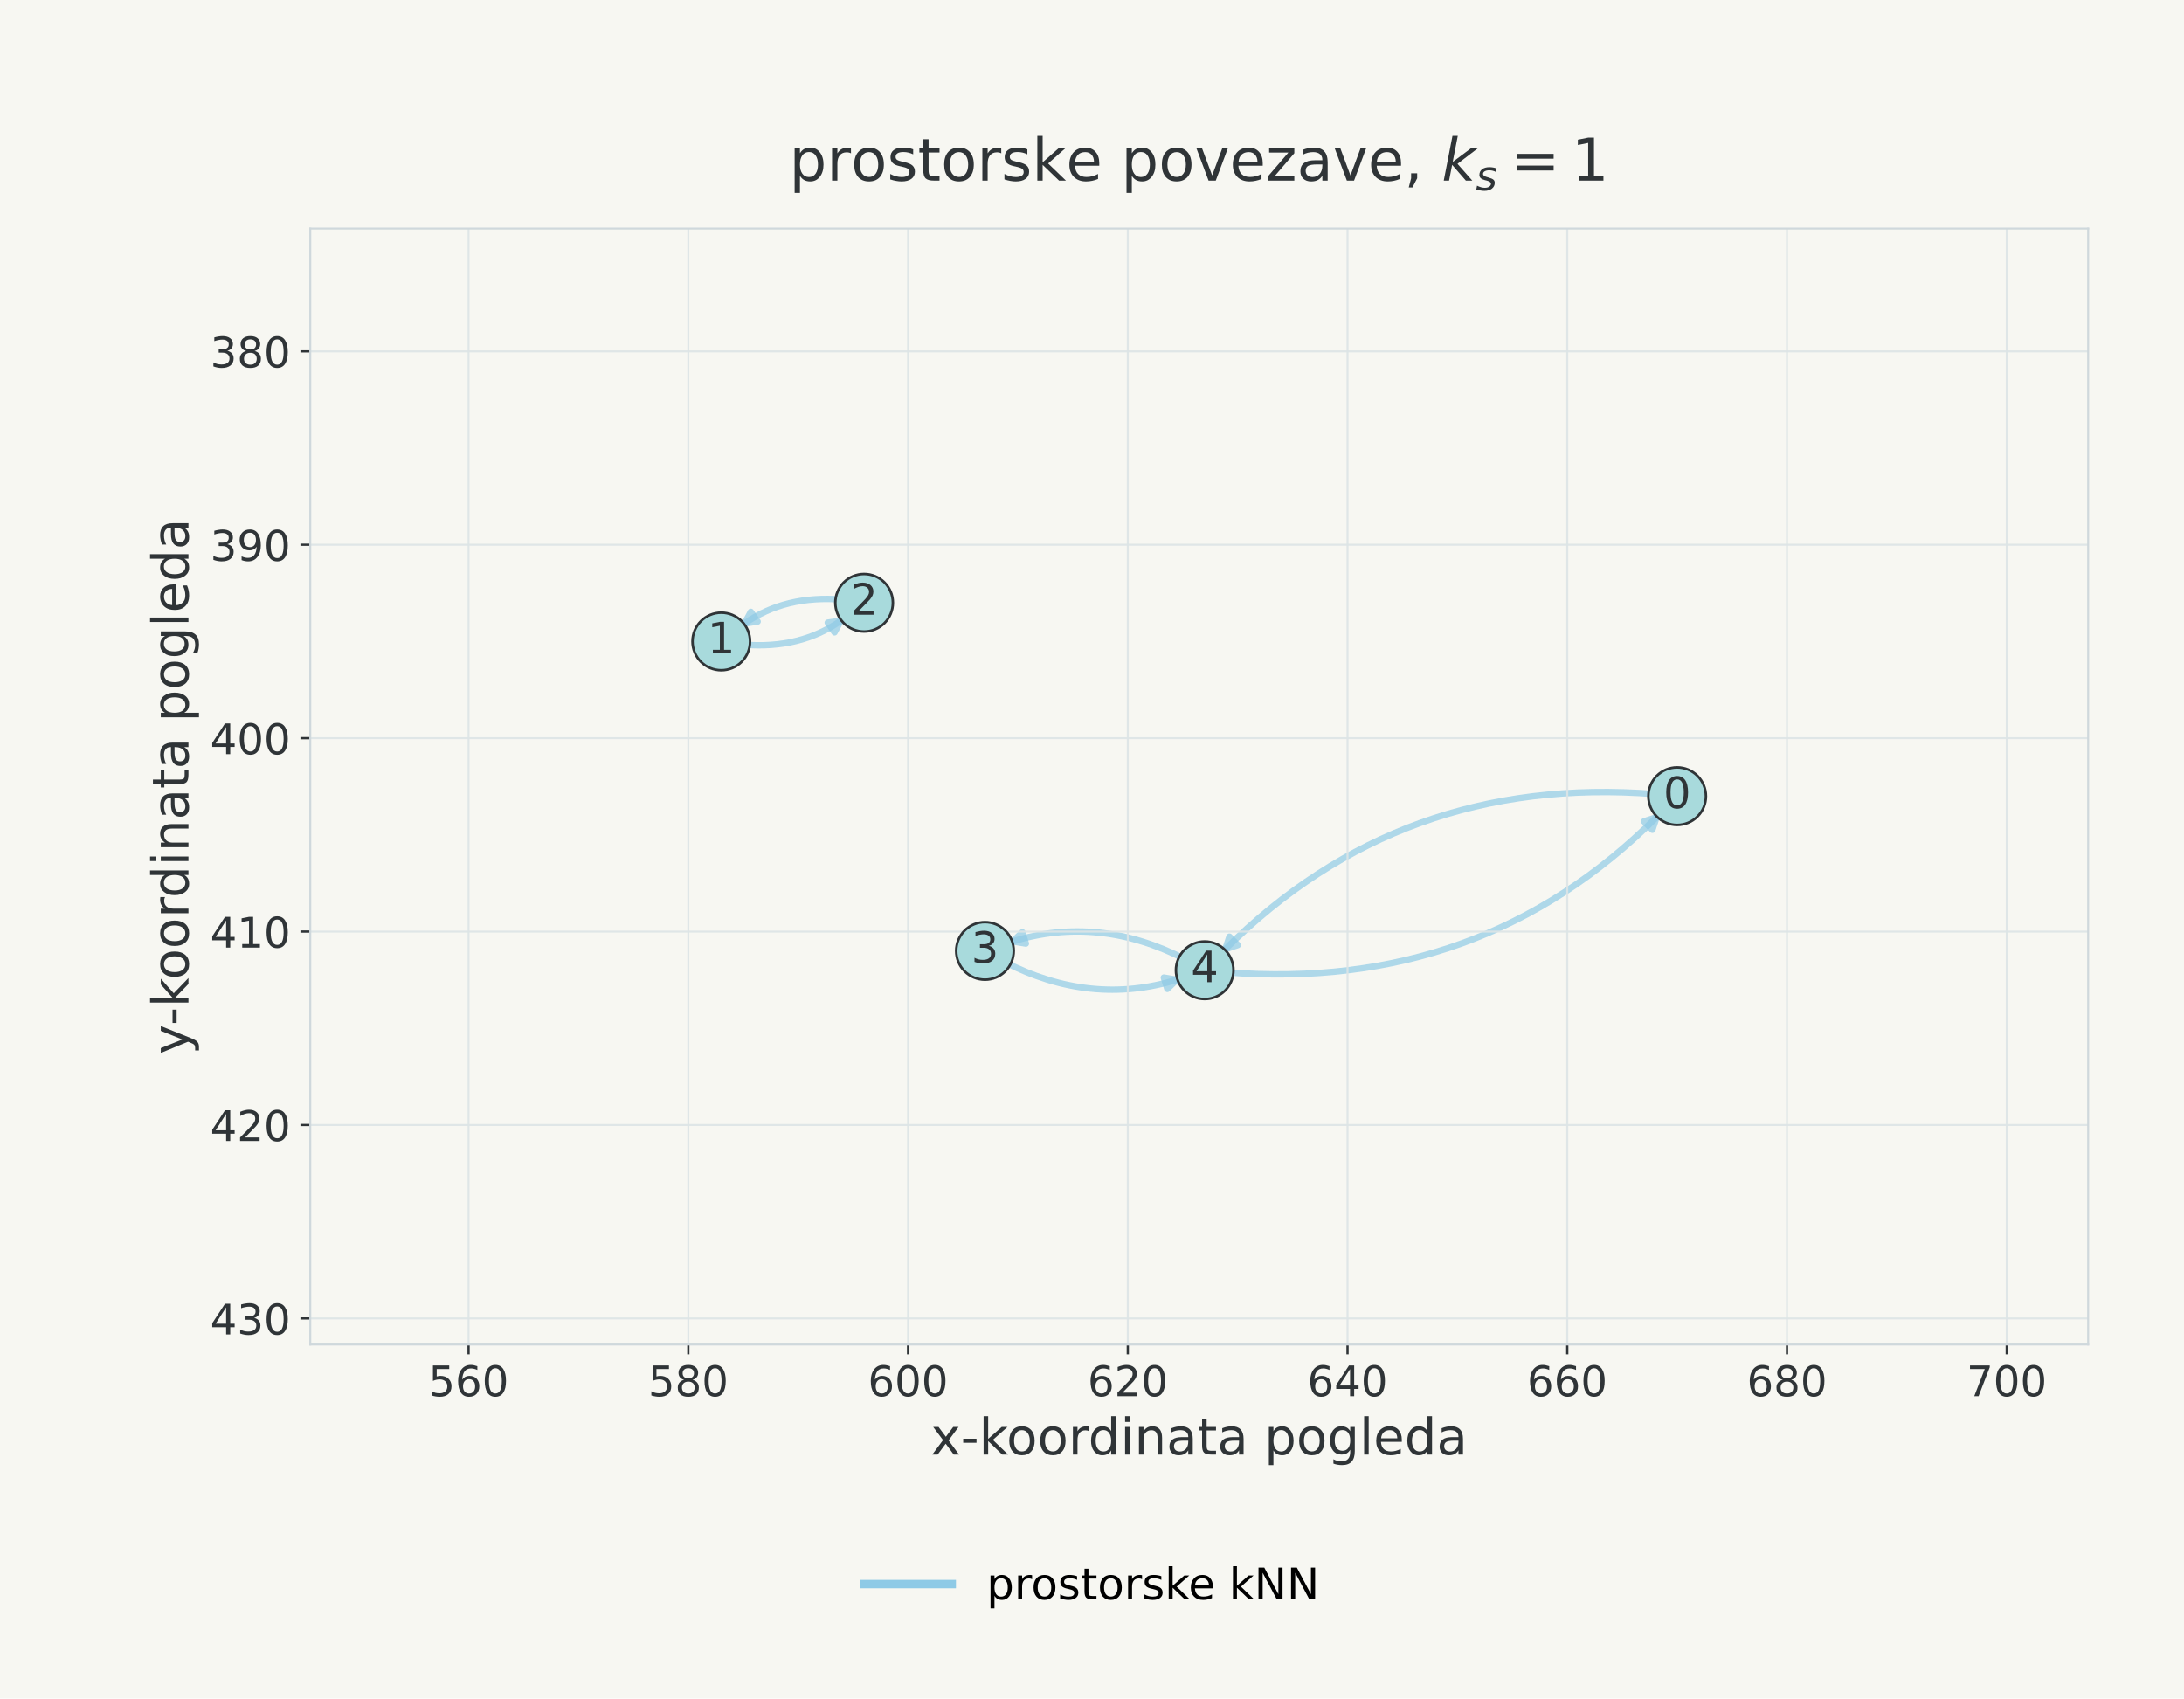
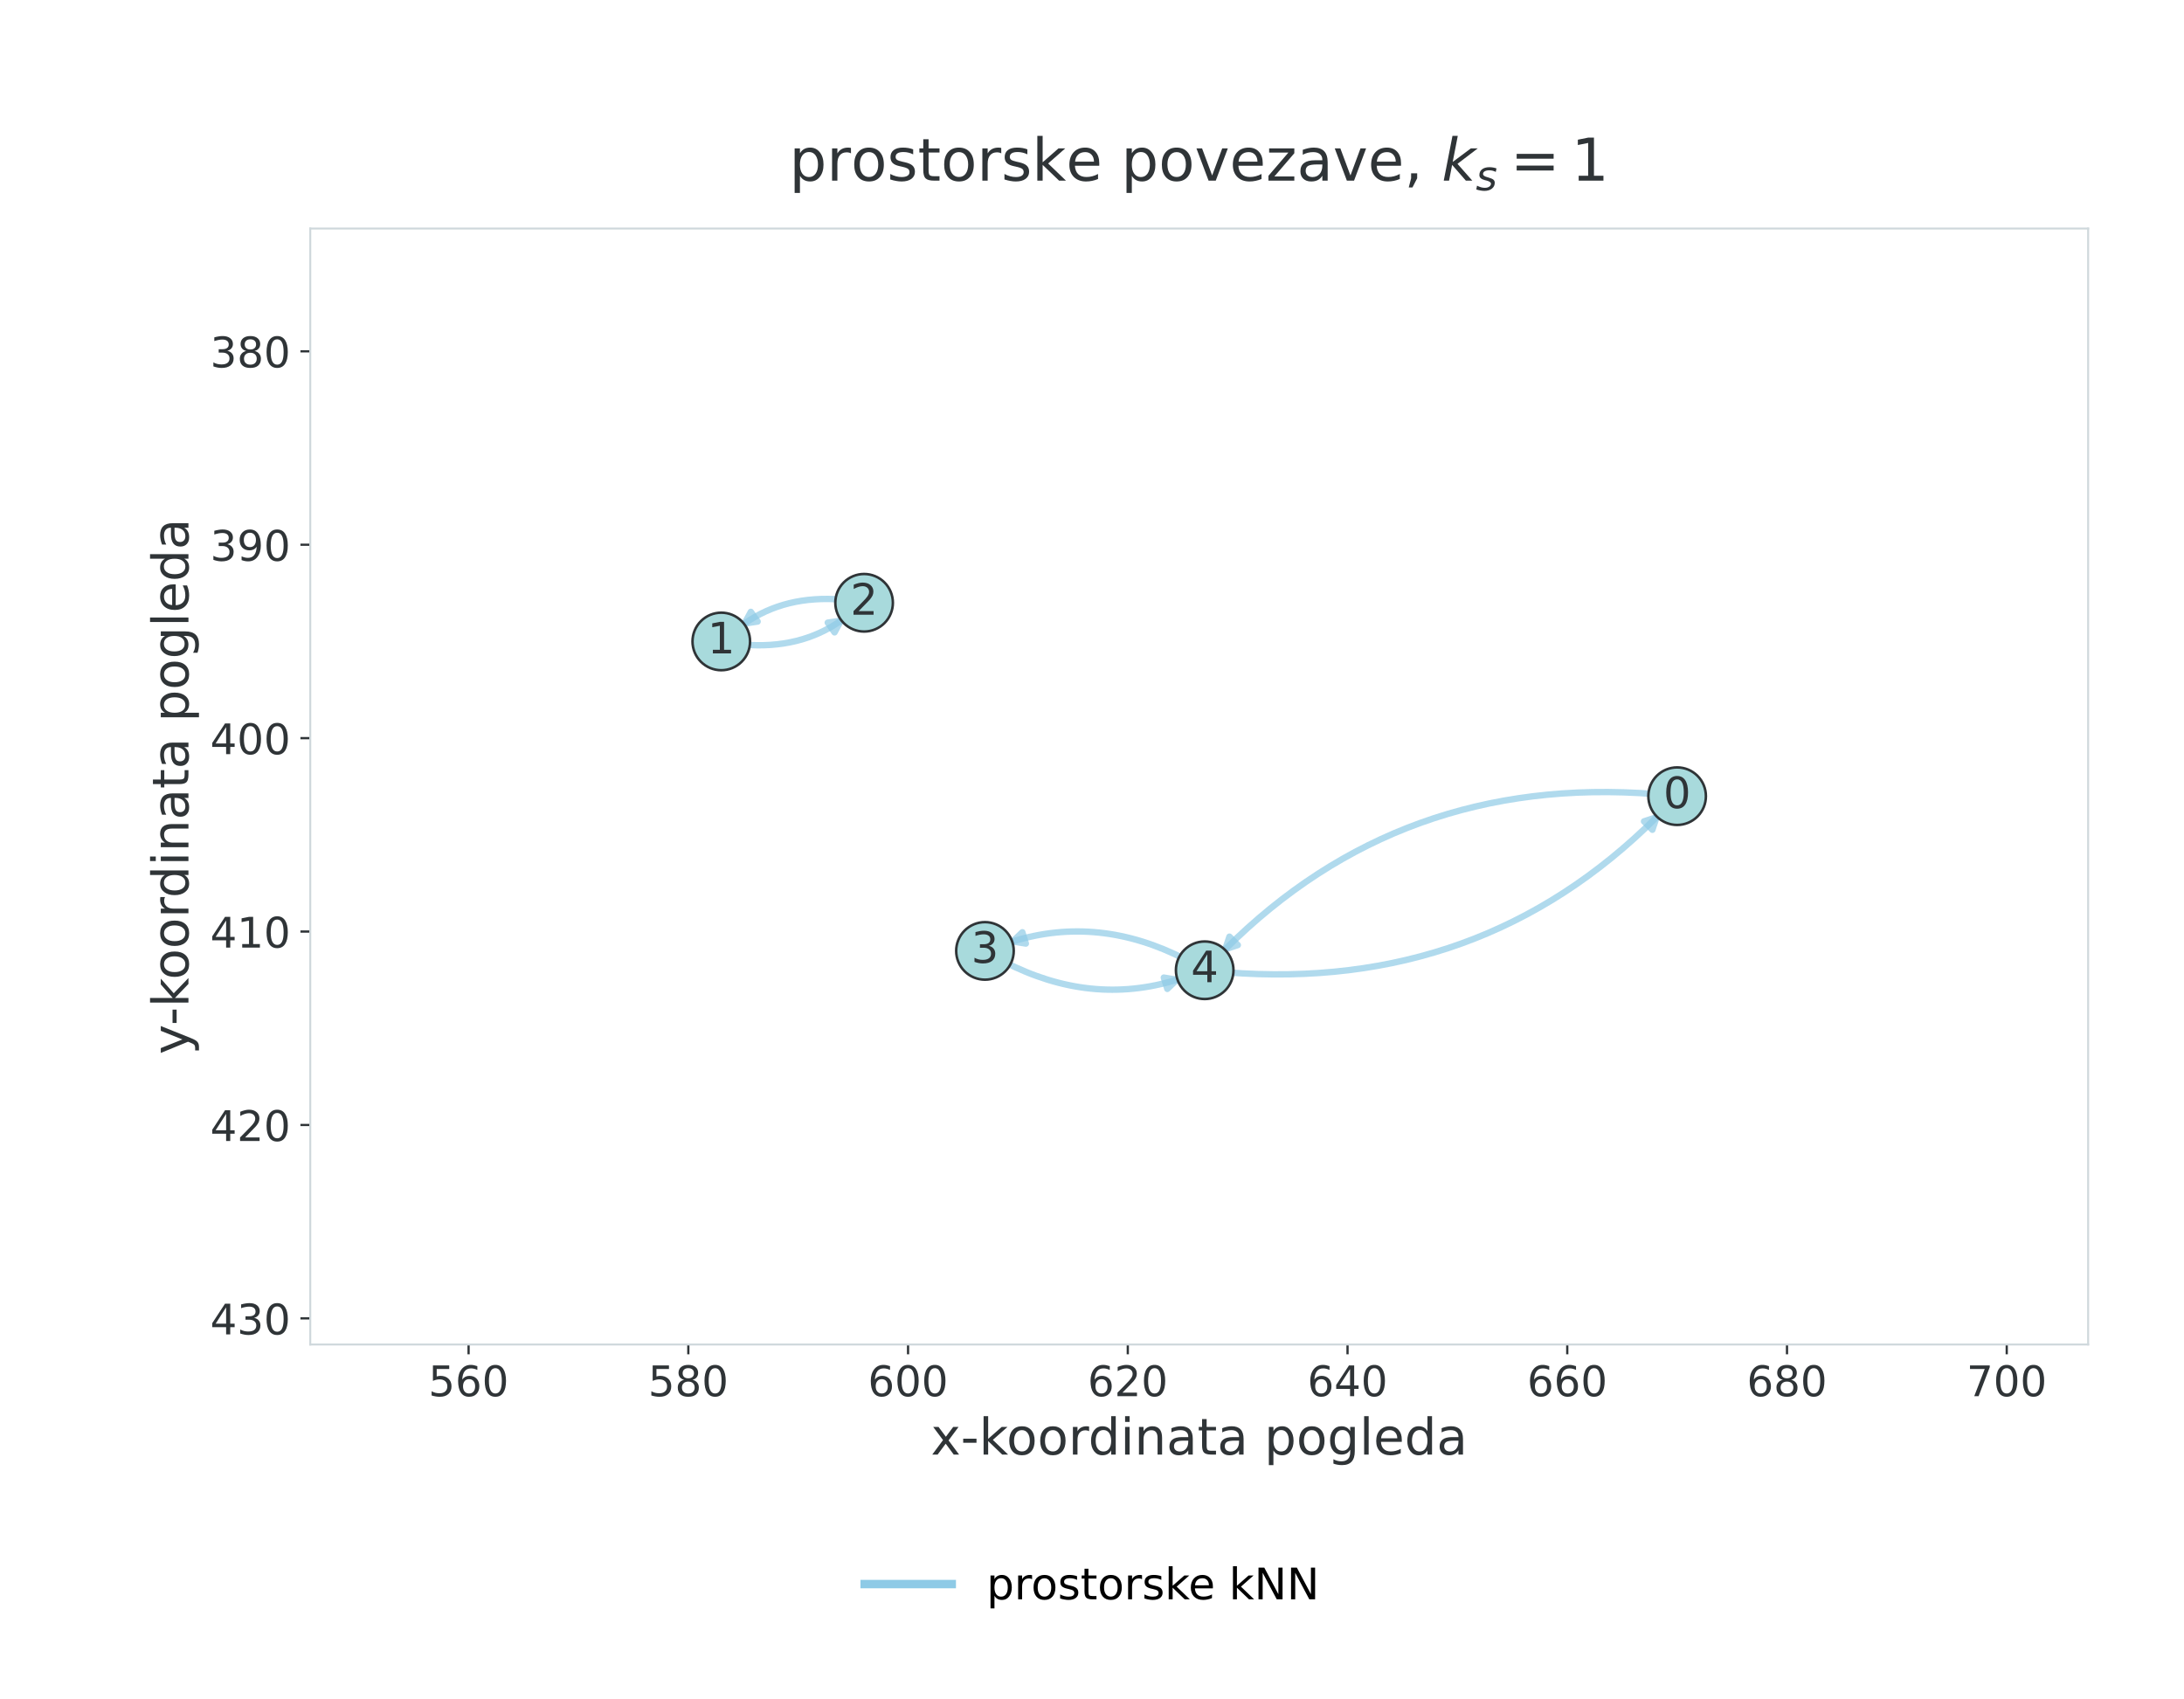
<svg xmlns="http://www.w3.org/2000/svg" xmlns:xlink="http://www.w3.org/1999/xlink" width="777.6pt" height="604.8pt" viewBox="0 0 777.6 604.8" version="1.1">
  <defs>
    <style type="text/css">*{stroke-linejoin: round; stroke-linecap: butt}</style>
  </defs>
  <g id="figure_1">
    <g id="patch_1">
-       <path d="M 0 604.8  L 777.6 604.8  L 777.6 0  L 0 0  z " style="fill: #f7f7f2" />
+       <path d="M 0 604.8  L 777.6 604.8  L 777.6 0  L 0 0  L 0 604.8  z " style="fill: none" />
    </g>
    <g id="axes_1">
      <g id="patch_2">
-         <path d="M 110.468 478.744  L 743.472 478.744  L 743.472 81.368  L 110.468 81.368  z " style="fill: #f7f7f2" />
+         <path d="M 110.468 478.744  L 743.472 478.744  L 743.472 81.368  L 110.468 81.368  L 110.468 478.744  z " style="fill: none" />
      </g>
      <g id="patch_3">
-         <path d="M 589.245 282.752  Q 498.719 275.656 436.239 338.002  " clip-path="url(#pb4de700cfd)" style="fill: none; opacity: 0.7; stroke: #8ecae6; stroke-width: 2.272; stroke-linecap: round" />
-         <path d="M 440.721 336.513  L 436.239 338.002  L 437.737 333.523  z " clip-path="url(#pb4de700cfd)" style="fill: #8ecae6; opacity: 0.7; stroke: #8ecae6; stroke-width: 2.272; stroke-linecap: round" />
+         <path d="M 589.245 282.752  Q 498.719 275.656 436.239 338.002  " clip-path="url(#pa232a4346a)" style="fill: none; opacity: 0.7; stroke: #8ecae6; stroke-width: 2.272; stroke-linecap: round" />
+         <path d="M 440.721 336.513  L 436.239 338.002  L 437.737 333.523  z " clip-path="url(#pa232a4346a)" style="fill: #8ecae6; opacity: 0.7; stroke: #8ecae6; stroke-width: 2.272; stroke-linecap: round" />
      </g>
      <g id="patch_4">
-         <path d="M 264.645 229.528  Q 284.858 231.206 299.383 221.015  " clip-path="url(#pb4de700cfd)" style="fill: none; opacity: 0.7; stroke: #8ecae6; stroke-width: 2.272; stroke-linecap: round" />
-         <path d="M 294.712 221.712  L 299.383 221.015  L 297.138 225.17  z " clip-path="url(#pb4de700cfd)" style="fill: #8ecae6; opacity: 0.7; stroke: #8ecae6; stroke-width: 2.272; stroke-linecap: round" />
+         <path d="M 264.645 229.528  Q 284.858 231.206 299.383 221.015  " clip-path="url(#pa232a4346a)" style="fill: none; opacity: 0.7; stroke: #8ecae6; stroke-width: 2.272; stroke-linecap: round" />
+         <path d="M 294.712 221.712  L 299.383 221.015  L 297.138 225.17  z " clip-path="url(#pa232a4346a)" style="fill: #8ecae6; opacity: 0.7; stroke: #8ecae6; stroke-width: 2.272; stroke-linecap: round" />
      </g>
      <g id="patch_5">
-         <path d="M 299.824 213.506  Q 279.61 211.828 265.086 222.02  " clip-path="url(#pb4de700cfd)" style="fill: none; opacity: 0.7; stroke: #8ecae6; stroke-width: 2.272; stroke-linecap: round" />
-         <path d="M 269.756 221.322  L 265.086 222.02  L 267.33 217.865  z " clip-path="url(#pb4de700cfd)" style="fill: #8ecae6; opacity: 0.7; stroke: #8ecae6; stroke-width: 2.272; stroke-linecap: round" />
+         <path d="M 299.824 213.506  Q 279.61 211.828 265.086 222.02  " clip-path="url(#pa232a4346a)" style="fill: none; opacity: 0.7; stroke: #8ecae6; stroke-width: 2.272; stroke-linecap: round" />
+         <path d="M 269.756 221.322  L 265.086 222.02  L 267.33 217.865  z " clip-path="url(#pa232a4346a)" style="fill: #8ecae6; opacity: 0.7; stroke: #8ecae6; stroke-width: 2.272; stroke-linecap: round" />
      </g>
      <g id="patch_6">
-         <path d="M 357.587 342.49  Q 388.373 358.335 419.026 348.862  " clip-path="url(#pb4de700cfd)" style="fill: none; opacity: 0.7; stroke: #8ecae6; stroke-width: 2.272; stroke-linecap: round" />
-         <path d="M 414.367 348.091  L 419.026 348.862  L 415.614 352.127  z " clip-path="url(#pb4de700cfd)" style="fill: #8ecae6; opacity: 0.7; stroke: #8ecae6; stroke-width: 2.272; stroke-linecap: round" />
+         <path d="M 357.587 342.49  Q 388.373 358.335 419.026 348.862  " clip-path="url(#pa232a4346a)" style="fill: none; opacity: 0.7; stroke: #8ecae6; stroke-width: 2.272; stroke-linecap: round" />
+         <path d="M 414.367 348.091  L 419.026 348.862  L 415.614 352.127  z " clip-path="url(#pa232a4346a)" style="fill: #8ecae6; opacity: 0.7; stroke: #8ecae6; stroke-width: 2.272; stroke-linecap: round" />
      </g>
      <g id="patch_7">
-         <path d="M 436.813 346.23  Q 527.34 353.325 589.819 290.98  " clip-path="url(#pb4de700cfd)" style="fill: none; opacity: 0.7; stroke: #8ecae6; stroke-width: 2.272; stroke-linecap: round" />
-         <path d="M 585.337 292.468  L 589.819 290.98  L 588.321 295.458  z " clip-path="url(#pb4de700cfd)" style="fill: #8ecae6; opacity: 0.7; stroke: #8ecae6; stroke-width: 2.272; stroke-linecap: round" />
+         <path d="M 436.813 346.23  Q 527.34 353.325 589.819 290.98  " clip-path="url(#pa232a4346a)" style="fill: none; opacity: 0.7; stroke: #8ecae6; stroke-width: 2.272; stroke-linecap: round" />
+         <path d="M 585.337 292.468  L 589.819 290.98  L 588.321 295.458  z " clip-path="url(#pa232a4346a)" style="fill: #8ecae6; opacity: 0.7; stroke: #8ecae6; stroke-width: 2.272; stroke-linecap: round" />
      </g>
      <g id="patch_8">
-         <path d="M 422.029 341.587  Q 391.243 325.742 360.59 335.215  " clip-path="url(#pb4de700cfd)" style="fill: none; opacity: 0.7; stroke: #8ecae6; stroke-width: 2.272; stroke-linecap: round" />
-         <path d="M 365.25 335.985  L 360.59 335.215  L 364.002 331.95  z " clip-path="url(#pb4de700cfd)" style="fill: #8ecae6; opacity: 0.7; stroke: #8ecae6; stroke-width: 2.272; stroke-linecap: round" />
+         <path d="M 422.029 341.587  Q 391.243 325.742 360.59 335.215  " clip-path="url(#pa232a4346a)" style="fill: none; opacity: 0.7; stroke: #8ecae6; stroke-width: 2.272; stroke-linecap: round" />
+         <path d="M 365.25 335.985  L 360.59 335.215  L 364.002 331.95  z " clip-path="url(#pa232a4346a)" style="fill: #8ecae6; opacity: 0.7; stroke: #8ecae6; stroke-width: 2.272; stroke-linecap: round" />
      </g>
      <g id="matplotlib.axis_1">
        <g id="xtick_1">
          <g id="line2d_1">
-             <path d="M 166.837 478.744  L 166.837 81.368  " clip-path="url(#pb4de700cfd)" style="fill: none; stroke: #dde4e6; stroke-opacity: 0.9; stroke-width: 0.7; stroke-linecap: square" />
-           </g>
-           <g id="line2d_2">
            <defs>
-               <path id="m7a505d10a2" d="M 0 0  L 0 3.5  " style="stroke: #2f3437; stroke-width: 0.8" />
+               <path id="m8ab6a7f374" d="M 0 0  L 0 3.5  " style="stroke: #2f3437; stroke-width: 0.8" />
            </defs>
            <g>
-               <use xlink:href="#m7a505d10a2" x="166.837" y="478.744" style="fill: #2f3437; stroke: #2f3437; stroke-width: 0.8" />
+               <use xlink:href="#m8ab6a7f374" x="166.837" y="478.744" style="fill: #2f3437; stroke: #2f3437; stroke-width: 0.8" />
            </g>
          </g>
          <g id="text_1">
            <text style="font-size: 15px; font-family: 'DejaVu Sans'; text-anchor: middle; fill: #2f3437" x="166.837" y="497.142" transform="rotate(-0 166.8367 497.1417)">560</text>
          </g>
        </g>
        <g id="xtick_2">
-           <g id="line2d_3">
-             <path d="M 245.072 478.744  L 245.072 81.368  " clip-path="url(#pb4de700cfd)" style="fill: none; stroke: #dde4e6; stroke-opacity: 0.9; stroke-width: 0.7; stroke-linecap: square" />
-           </g>
-           <g id="line2d_4">
-             <g>
-               <use xlink:href="#m7a505d10a2" x="245.072" y="478.744" style="fill: #2f3437; stroke: #2f3437; stroke-width: 0.8" />
+           <g id="line2d_2">
+             <g>
+               <use xlink:href="#m8ab6a7f374" x="245.072" y="478.744" style="fill: #2f3437; stroke: #2f3437; stroke-width: 0.8" />
            </g>
          </g>
          <g id="text_2">
            <text style="font-size: 15px; font-family: 'DejaVu Sans'; text-anchor: middle; fill: #2f3437" x="245.072" y="497.142" transform="rotate(-0 245.0723 497.1417)">580</text>
          </g>
        </g>
        <g id="xtick_3">
-           <g id="line2d_5">
-             <path d="M 323.308 478.744  L 323.308 81.368  " clip-path="url(#pb4de700cfd)" style="fill: none; stroke: #dde4e6; stroke-opacity: 0.9; stroke-width: 0.7; stroke-linecap: square" />
-           </g>
-           <g id="line2d_6">
-             <g>
-               <use xlink:href="#m7a505d10a2" x="323.308" y="478.744" style="fill: #2f3437; stroke: #2f3437; stroke-width: 0.8" />
+           <g id="line2d_3">
+             <g>
+               <use xlink:href="#m8ab6a7f374" x="323.308" y="478.744" style="fill: #2f3437; stroke: #2f3437; stroke-width: 0.8" />
            </g>
          </g>
          <g id="text_3">
            <text style="font-size: 15px; font-family: 'DejaVu Sans'; text-anchor: middle; fill: #2f3437" x="323.308" y="497.142" transform="rotate(-0 323.3079 497.1417)">600</text>
          </g>
        </g>
        <g id="xtick_4">
-           <g id="line2d_7">
-             <path d="M 401.543 478.744  L 401.543 81.368  " clip-path="url(#pb4de700cfd)" style="fill: none; stroke: #dde4e6; stroke-opacity: 0.9; stroke-width: 0.7; stroke-linecap: square" />
-           </g>
-           <g id="line2d_8">
-             <g>
-               <use xlink:href="#m7a505d10a2" x="401.543" y="478.744" style="fill: #2f3437; stroke: #2f3437; stroke-width: 0.8" />
+           <g id="line2d_4">
+             <g>
+               <use xlink:href="#m8ab6a7f374" x="401.543" y="478.744" style="fill: #2f3437; stroke: #2f3437; stroke-width: 0.8" />
            </g>
          </g>
          <g id="text_4">
            <text style="font-size: 15px; font-family: 'DejaVu Sans'; text-anchor: middle; fill: #2f3437" x="401.543" y="497.142" transform="rotate(-0 401.5434 497.1417)">620</text>
          </g>
        </g>
        <g id="xtick_5">
-           <g id="line2d_9">
-             <path d="M 479.779 478.744  L 479.779 81.368  " clip-path="url(#pb4de700cfd)" style="fill: none; stroke: #dde4e6; stroke-opacity: 0.9; stroke-width: 0.7; stroke-linecap: square" />
-           </g>
-           <g id="line2d_10">
-             <g>
-               <use xlink:href="#m7a505d10a2" x="479.779" y="478.744" style="fill: #2f3437; stroke: #2f3437; stroke-width: 0.8" />
+           <g id="line2d_5">
+             <g>
+               <use xlink:href="#m8ab6a7f374" x="479.779" y="478.744" style="fill: #2f3437; stroke: #2f3437; stroke-width: 0.8" />
            </g>
          </g>
          <g id="text_5">
            <text style="font-size: 15px; font-family: 'DejaVu Sans'; text-anchor: middle; fill: #2f3437" x="479.779" y="497.142" transform="rotate(-0 479.779 497.1417)">640</text>
          </g>
        </g>
        <g id="xtick_6">
-           <g id="line2d_11">
-             <path d="M 558.015 478.744  L 558.015 81.368  " clip-path="url(#pb4de700cfd)" style="fill: none; stroke: #dde4e6; stroke-opacity: 0.9; stroke-width: 0.7; stroke-linecap: square" />
-           </g>
-           <g id="line2d_12">
-             <g>
-               <use xlink:href="#m7a505d10a2" x="558.015" y="478.744" style="fill: #2f3437; stroke: #2f3437; stroke-width: 0.8" />
+           <g id="line2d_6">
+             <g>
+               <use xlink:href="#m8ab6a7f374" x="558.015" y="478.744" style="fill: #2f3437; stroke: #2f3437; stroke-width: 0.8" />
            </g>
          </g>
          <g id="text_6">
            <text style="font-size: 15px; font-family: 'DejaVu Sans'; text-anchor: middle; fill: #2f3437" x="558.015" y="497.142" transform="rotate(-0 558.0146 497.1417)">660</text>
          </g>
        </g>
        <g id="xtick_7">
-           <g id="line2d_13">
-             <path d="M 636.25 478.744  L 636.25 81.368  " clip-path="url(#pb4de700cfd)" style="fill: none; stroke: #dde4e6; stroke-opacity: 0.9; stroke-width: 0.7; stroke-linecap: square" />
-           </g>
-           <g id="line2d_14">
-             <g>
-               <use xlink:href="#m7a505d10a2" x="636.25" y="478.744" style="fill: #2f3437; stroke: #2f3437; stroke-width: 0.8" />
+           <g id="line2d_7">
+             <g>
+               <use xlink:href="#m8ab6a7f374" x="636.25" y="478.744" style="fill: #2f3437; stroke: #2f3437; stroke-width: 0.8" />
            </g>
          </g>
          <g id="text_7">
            <text style="font-size: 15px; font-family: 'DejaVu Sans'; text-anchor: middle; fill: #2f3437" x="636.25" y="497.142" transform="rotate(-0 636.2502 497.1417)">680</text>
          </g>
        </g>
        <g id="xtick_8">
-           <g id="line2d_15">
-             <path d="M 714.486 478.744  L 714.486 81.368  " clip-path="url(#pb4de700cfd)" style="fill: none; stroke: #dde4e6; stroke-opacity: 0.9; stroke-width: 0.7; stroke-linecap: square" />
-           </g>
-           <g id="line2d_16">
-             <g>
-               <use xlink:href="#m7a505d10a2" x="714.486" y="478.744" style="fill: #2f3437; stroke: #2f3437; stroke-width: 0.8" />
+           <g id="line2d_8">
+             <g>
+               <use xlink:href="#m8ab6a7f374" x="714.486" y="478.744" style="fill: #2f3437; stroke: #2f3437; stroke-width: 0.8" />
            </g>
          </g>
          <g id="text_8">
            <text style="font-size: 15px; font-family: 'DejaVu Sans'; text-anchor: middle; fill: #2f3437" x="714.486" y="497.142" transform="rotate(-0 714.4857 497.1417)">700</text>
          </g>
        </g>
        <g id="text_9">
          <text style="font-size: 18px; font-family: 'DejaVu Sans'; text-anchor: middle; fill: #2f3437" x="426.97" y="517.938" transform="rotate(-0 426.97 517.9384)">x-koordinata pogleda</text>
        </g>
      </g>
      <g id="matplotlib.axis_2">
        <g id="ytick_1">
-           <g id="line2d_17">
-             <path d="M 110.468 125.1  L 743.472 125.1  " clip-path="url(#pb4de700cfd)" style="fill: none; stroke: #dde4e6; stroke-opacity: 0.9; stroke-width: 0.7; stroke-linecap: square" />
-           </g>
-           <g id="line2d_18">
+           <g id="line2d_9">
            <defs>
-               <path id="m34f1f93762" d="M 0 0  L -3.5 0  " style="stroke: #2f3437; stroke-width: 0.8" />
+               <path id="m6f0e315e7b" d="M 0 0  L -3.5 0  " style="stroke: #2f3437; stroke-width: 0.8" />
            </defs>
            <g>
-               <use xlink:href="#m34f1f93762" x="110.468" y="125.1" style="fill: #2f3437; stroke: #2f3437; stroke-width: 0.8" />
+               <use xlink:href="#m6f0e315e7b" x="110.468" y="125.1" style="fill: #2f3437; stroke: #2f3437; stroke-width: 0.8" />
            </g>
          </g>
          <g id="text_10">
            <text style="font-size: 15px; font-family: 'DejaVu Sans'; text-anchor: end; fill: #2f3437" x="103.468" y="130.799" transform="rotate(-0 103.468 130.7988)">380</text>
          </g>
        </g>
        <g id="ytick_2">
-           <g id="line2d_19">
-             <path d="M 110.468 193.969  L 743.472 193.969  " clip-path="url(#pb4de700cfd)" style="fill: none; stroke: #dde4e6; stroke-opacity: 0.9; stroke-width: 0.7; stroke-linecap: square" />
-           </g>
-           <g id="line2d_20">
-             <g>
-               <use xlink:href="#m34f1f93762" x="110.468" y="193.969" style="fill: #2f3437; stroke: #2f3437; stroke-width: 0.8" />
+           <g id="line2d_10">
+             <g>
+               <use xlink:href="#m6f0e315e7b" x="110.468" y="193.969" style="fill: #2f3437; stroke: #2f3437; stroke-width: 0.8" />
            </g>
          </g>
          <g id="text_11">
            <text style="font-size: 15px; font-family: 'DejaVu Sans'; text-anchor: end; fill: #2f3437" x="103.468" y="199.668" transform="rotate(-0 103.468 199.6682)">390</text>
          </g>
        </g>
        <g id="ytick_3">
-           <g id="line2d_21">
-             <path d="M 110.468 262.839  L 743.472 262.839  " clip-path="url(#pb4de700cfd)" style="fill: none; stroke: #dde4e6; stroke-opacity: 0.9; stroke-width: 0.7; stroke-linecap: square" />
-           </g>
-           <g id="line2d_22">
-             <g>
-               <use xlink:href="#m34f1f93762" x="110.468" y="262.839" style="fill: #2f3437; stroke: #2f3437; stroke-width: 0.8" />
+           <g id="line2d_11">
+             <g>
+               <use xlink:href="#m6f0e315e7b" x="110.468" y="262.839" style="fill: #2f3437; stroke: #2f3437; stroke-width: 0.8" />
            </g>
          </g>
          <g id="text_12">
            <text style="font-size: 15px; font-family: 'DejaVu Sans'; text-anchor: end; fill: #2f3437" x="103.468" y="268.537" transform="rotate(-0 103.468 268.5375)">400</text>
          </g>
        </g>
        <g id="ytick_4">
-           <g id="line2d_23">
-             <path d="M 110.468 331.708  L 743.472 331.708  " clip-path="url(#pb4de700cfd)" style="fill: none; stroke: #dde4e6; stroke-opacity: 0.9; stroke-width: 0.7; stroke-linecap: square" />
-           </g>
-           <g id="line2d_24">
-             <g>
-               <use xlink:href="#m34f1f93762" x="110.468" y="331.708" style="fill: #2f3437; stroke: #2f3437; stroke-width: 0.8" />
+           <g id="line2d_12">
+             <g>
+               <use xlink:href="#m6f0e315e7b" x="110.468" y="331.708" style="fill: #2f3437; stroke: #2f3437; stroke-width: 0.8" />
            </g>
          </g>
          <g id="text_13">
            <text style="font-size: 15px; font-family: 'DejaVu Sans'; text-anchor: end; fill: #2f3437" x="103.468" y="337.407" transform="rotate(-0 103.468 337.4068)">410</text>
          </g>
        </g>
        <g id="ytick_5">
-           <g id="line2d_25">
-             <path d="M 110.468 400.577  L 743.472 400.577  " clip-path="url(#pb4de700cfd)" style="fill: none; stroke: #dde4e6; stroke-opacity: 0.9; stroke-width: 0.7; stroke-linecap: square" />
-           </g>
-           <g id="line2d_26">
-             <g>
-               <use xlink:href="#m34f1f93762" x="110.468" y="400.577" style="fill: #2f3437; stroke: #2f3437; stroke-width: 0.8" />
+           <g id="line2d_13">
+             <g>
+               <use xlink:href="#m6f0e315e7b" x="110.468" y="400.577" style="fill: #2f3437; stroke: #2f3437; stroke-width: 0.8" />
            </g>
          </g>
          <g id="text_14">
            <text style="font-size: 15px; font-family: 'DejaVu Sans'; text-anchor: end; fill: #2f3437" x="103.468" y="406.276" transform="rotate(-0 103.468 406.2761)">420</text>
          </g>
        </g>
        <g id="ytick_6">
-           <g id="line2d_27">
-             <path d="M 110.468 469.447  L 743.472 469.447  " clip-path="url(#pb4de700cfd)" style="fill: none; stroke: #dde4e6; stroke-opacity: 0.9; stroke-width: 0.7; stroke-linecap: square" />
-           </g>
-           <g id="line2d_28">
-             <g>
-               <use xlink:href="#m34f1f93762" x="110.468" y="469.447" style="fill: #2f3437; stroke: #2f3437; stroke-width: 0.8" />
+           <g id="line2d_14">
+             <g>
+               <use xlink:href="#m6f0e315e7b" x="110.468" y="469.447" style="fill: #2f3437; stroke: #2f3437; stroke-width: 0.8" />
            </g>
          </g>
          <g id="text_15">
            <text style="font-size: 15px; font-family: 'DejaVu Sans'; text-anchor: end; fill: #2f3437" x="103.468" y="475.145" transform="rotate(-0 103.468 475.1455)">430</text>
          </g>
        </g>
        <g id="text_16">
          <text style="font-size: 18px; font-family: 'DejaVu Sans'; text-anchor: middle; fill: #2f3437" x="67.093" y="280.056" transform="rotate(-90 67.09331 280.056)">y-koordinata pogleda</text>
        </g>
      </g>
      <g id="patch_9">
        <path d="M 110.468 478.744  L 110.468 81.368  " style="fill: none; stroke: #cfd8dc; stroke-width: 0.7; stroke-linejoin: miter; stroke-linecap: square" />
      </g>
      <g id="patch_10">
        <path d="M 743.472 478.744  L 743.472 81.368  " style="fill: none; stroke: #cfd8dc; stroke-width: 0.7; stroke-linejoin: miter; stroke-linecap: square" />
      </g>
      <g id="patch_11">
        <path d="M 110.468 478.744  L 743.472 478.744  " style="fill: none; stroke: #cfd8dc; stroke-width: 0.7; stroke-linejoin: miter; stroke-linecap: square" />
      </g>
      <g id="patch_12">
        <path d="M 110.468 81.368  L 743.472 81.368  " style="fill: none; stroke: #cfd8dc; stroke-width: 0.7; stroke-linejoin: miter; stroke-linecap: square" />
      </g>
      <g id="PathCollection_1">
        <defs>
-           <path id="mdbd5c68082" d="M 0 10.247  C 2.718 10.247 5.324 9.167 7.246 7.246  C 9.167 5.324 10.247 2.718 10.247 0  C 10.247 -2.718 9.167 -5.324 7.246 -7.246  C 5.324 -9.167 2.718 -10.247 0 -10.247  C -2.718 -10.247 -5.324 -9.167 -7.246 -7.246  C -9.167 -5.324 -10.247 -2.718 -10.247 0  C -10.247 2.718 -9.167 5.324 -7.246 7.246  C -5.324 9.167 -2.718 10.247 0 10.247  z " style="stroke: #2f3437; stroke-width: 0.9" />
+           <path id="m80bc20d79a" d="M 0 10.247  C 2.718 10.247 5.324 9.167 7.246 7.246  C 9.167 5.324 10.247 2.718 10.247 0  C 10.247 -2.718 9.167 -5.324 7.246 -7.246  C 5.324 -9.167 2.718 -10.247 0 -10.247  C -2.718 -10.247 -5.324 -9.167 -7.246 -7.246  C -9.167 -5.324 -10.247 -2.718 -10.247 0  C -10.247 2.718 -9.167 5.324 -7.246 7.246  C -5.324 9.167 -2.718 10.247 0 10.247  z " style="stroke: #2f3437; stroke-width: 0.9" />
        </defs>
-         <g clip-path="url(#pb4de700cfd)">
-           <use xlink:href="#mdbd5c68082" x="597.132" y="283.499" style="fill: #a8dadc; stroke: #2f3437; stroke-width: 0.9" />
+         <g clip-path="url(#pa232a4346a)">
+           <use xlink:href="#m80bc20d79a" x="597.132" y="283.499" style="fill: #a8dadc; stroke: #2f3437; stroke-width: 0.9" />
        </g>
      </g>
      <g id="PathCollection_2">
-         <g clip-path="url(#pb4de700cfd)">
-           <use xlink:href="#mdbd5c68082" x="256.808" y="228.404" style="fill: #a8dadc; stroke: #2f3437; stroke-width: 0.9" />
+         <g clip-path="url(#pa232a4346a)">
+           <use xlink:href="#m80bc20d79a" x="256.808" y="228.404" style="fill: #a8dadc; stroke: #2f3437; stroke-width: 0.9" />
        </g>
      </g>
      <g id="PathCollection_3">
-         <g clip-path="url(#pb4de700cfd)">
-           <use xlink:href="#mdbd5c68082" x="307.661" y="214.63" style="fill: #a8dadc; stroke: #2f3437; stroke-width: 0.9" />
+         <g clip-path="url(#pa232a4346a)">
+           <use xlink:href="#m80bc20d79a" x="307.661" y="214.63" style="fill: #a8dadc; stroke: #2f3437; stroke-width: 0.9" />
        </g>
      </g>
      <g id="PathCollection_4">
-         <g clip-path="url(#pb4de700cfd)">
-           <use xlink:href="#mdbd5c68082" x="350.69" y="338.595" style="fill: #a8dadc; stroke: #2f3437; stroke-width: 0.9" />
+         <g clip-path="url(#pa232a4346a)">
+           <use xlink:href="#m80bc20d79a" x="350.69" y="338.595" style="fill: #a8dadc; stroke: #2f3437; stroke-width: 0.9" />
        </g>
      </g>
      <g id="PathCollection_5">
-         <g clip-path="url(#pb4de700cfd)">
-           <use xlink:href="#mdbd5c68082" x="428.926" y="345.482" style="fill: #a8dadc; stroke: #2f3437; stroke-width: 0.9" />
+         <g clip-path="url(#pa232a4346a)">
+           <use xlink:href="#m80bc20d79a" x="428.926" y="345.482" style="fill: #a8dadc; stroke: #2f3437; stroke-width: 0.9" />
        </g>
      </g>
      <g id="text_17">
        <g style="fill: #2f3437" transform="translate(281.02 64.368)">
          <text>
            <tspan x="0" y="-0.047" style="font-size: 21px; font-family: 'DejaVu Sans'; fill: #2f3437">p</tspan>
            <tspan x="13.33" y="-0.047" style="font-size: 21px; font-family: 'DejaVu Sans'; fill: #2f3437">r</tspan>
            <tspan x="21.964" y="-0.047" style="font-size: 21px; font-family: 'DejaVu Sans'; fill: #2f3437">o</tspan>
            <tspan x="34.812" y="-0.047" style="font-size: 21px; font-family: 'DejaVu Sans'; fill: #2f3437">s</tspan>
            <tspan x="45.753" y="-0.047" style="font-size: 21px; font-family: 'DejaVu Sans'; fill: #2f3437">t</tspan>
            <tspan x="53.987" y="-0.047" style="font-size: 21px; font-family: 'DejaVu Sans'; fill: #2f3437">o</tspan>
            <tspan x="66.835" y="-0.047" style="font-size: 21px; font-family: 'DejaVu Sans'; fill: #2f3437">r</tspan>
            <tspan x="75.469" y="-0.047" style="font-size: 21px; font-family: 'DejaVu Sans'; fill: #2f3437">s</tspan>
            <tspan x="86.41" y="-0.047" style="font-size: 21px; font-family: 'DejaVu Sans'; fill: #2f3437">k</tspan>
            <tspan x="98.571" y="-0.047" style="font-size: 21px; font-family: 'DejaVu Sans'; fill: #2f3437">e</tspan>
            <tspan x="111.491" y="-0.047" style="font-size: 21px; font-family: 'DejaVu Sans'; fill: #2f3437"> </tspan>
            <tspan x="118.166" y="-0.047" style="font-size: 21px; font-family: 'DejaVu Sans'; fill: #2f3437">p</tspan>
            <tspan x="131.496" y="-0.047" style="font-size: 21px; font-family: 'DejaVu Sans'; fill: #2f3437">o</tspan>
            <tspan x="144.344" y="-0.047" style="font-size: 21px; font-family: 'DejaVu Sans'; fill: #2f3437">v</tspan>
            <tspan x="156.772" y="-0.047" style="font-size: 21px; font-family: 'DejaVu Sans'; fill: #2f3437">e</tspan>
            <tspan x="169.692" y="-0.047" style="font-size: 21px; font-family: 'DejaVu Sans'; fill: #2f3437">z</tspan>
            <tspan x="180.715" y="-0.047" style="font-size: 21px; font-family: 'DejaVu Sans'; fill: #2f3437">a</tspan>
            <tspan x="193.583" y="-0.047" style="font-size: 21px; font-family: 'DejaVu Sans'; fill: #2f3437">v</tspan>
            <tspan x="206.011" y="-0.047" style="font-size: 21px; font-family: 'DejaVu Sans'; fill: #2f3437">e</tspan>
            <tspan x="218.931" y="-0.047" style="font-size: 21px; font-family: 'DejaVu Sans'; fill: #2f3437">,</tspan>
            <tspan x="225.606" y="-0.047" style="font-size: 21px; font-family: 'DejaVu Sans'; fill: #2f3437"> </tspan>
            <tspan x="256.767" y="-0.047" style="font-size: 21px; font-family: 'DejaVu Sans'; fill: #2f3437">=</tspan>
            <tspan x="278.454" y="-0.047" style="font-size: 21px; font-family: 'DejaVu Sans'; fill: #2f3437">1</tspan>
            <tspan x="232.282" y="-0.047" style="font-style: oblique; font-size: 21px; font-family: 'DejaVu Sans'; fill: #2f3437">k</tspan>
            <tspan x="244.443" y="3.398" style="font-style: oblique; font-size: 14.7px; font-family: 'DejaVu Sans'; fill: #2f3437">s</tspan>
          </text>
        </g>
      </g>
      <g id="text_18">
        <text style="font-size: 15.4px; font-family: 'DejaVu Sans'; text-anchor: middle; fill: #2f3437" x="597.132" y="287.749" transform="rotate(-0 597.1324 287.7489)">0</text>
      </g>
      <g id="text_19">
        <text style="font-size: 15.4px; font-family: 'DejaVu Sans'; text-anchor: middle; fill: #2f3437" x="256.808" y="232.653" transform="rotate(-0 256.8076 232.6534)">1</text>
      </g>
      <g id="text_20">
        <text style="font-size: 15.4px; font-family: 'DejaVu Sans'; text-anchor: middle; fill: #2f3437" x="307.661" y="218.88" transform="rotate(-0 307.6608 218.8796)">2</text>
      </g>
      <g id="text_21">
        <text style="font-size: 15.4px; font-family: 'DejaVu Sans'; text-anchor: middle; fill: #2f3437" x="350.69" y="342.844" transform="rotate(-0 350.6903 342.8444)">3</text>
      </g>
      <g id="text_22">
        <text style="font-size: 15.4px; font-family: 'DejaVu Sans'; text-anchor: middle; fill: #2f3437" x="428.926" y="349.731" transform="rotate(-0 428.9259 349.7313)">4</text>
      </g>
    </g>
    <g id="legend_1">
-       <g id="line2d_29">
+       <g id="line2d_15">
        <path d="M 307.863 564.057  L 323.363 564.057  L 338.863 564.057  " style="fill: none; stroke: #8ecae6; stroke-width: 3; stroke-linecap: square" />
      </g>
      <g id="text_23">
        <text style="font-size: 15.5px; font-family: 'DejaVu Sans'; text-anchor: start" x="351.263" y="569.482" transform="rotate(-0 351.2634 569.4825)">prostorske kNN</text>
      </g>
    </g>
  </g>
  <defs>
-     <clipPath id="pb4de700cfd">
+     <clipPath id="pa232a4346a">
      <rect x="110.468" y="81.368" width="633.004" height="397.376" />
    </clipPath>
  </defs>
</svg>
